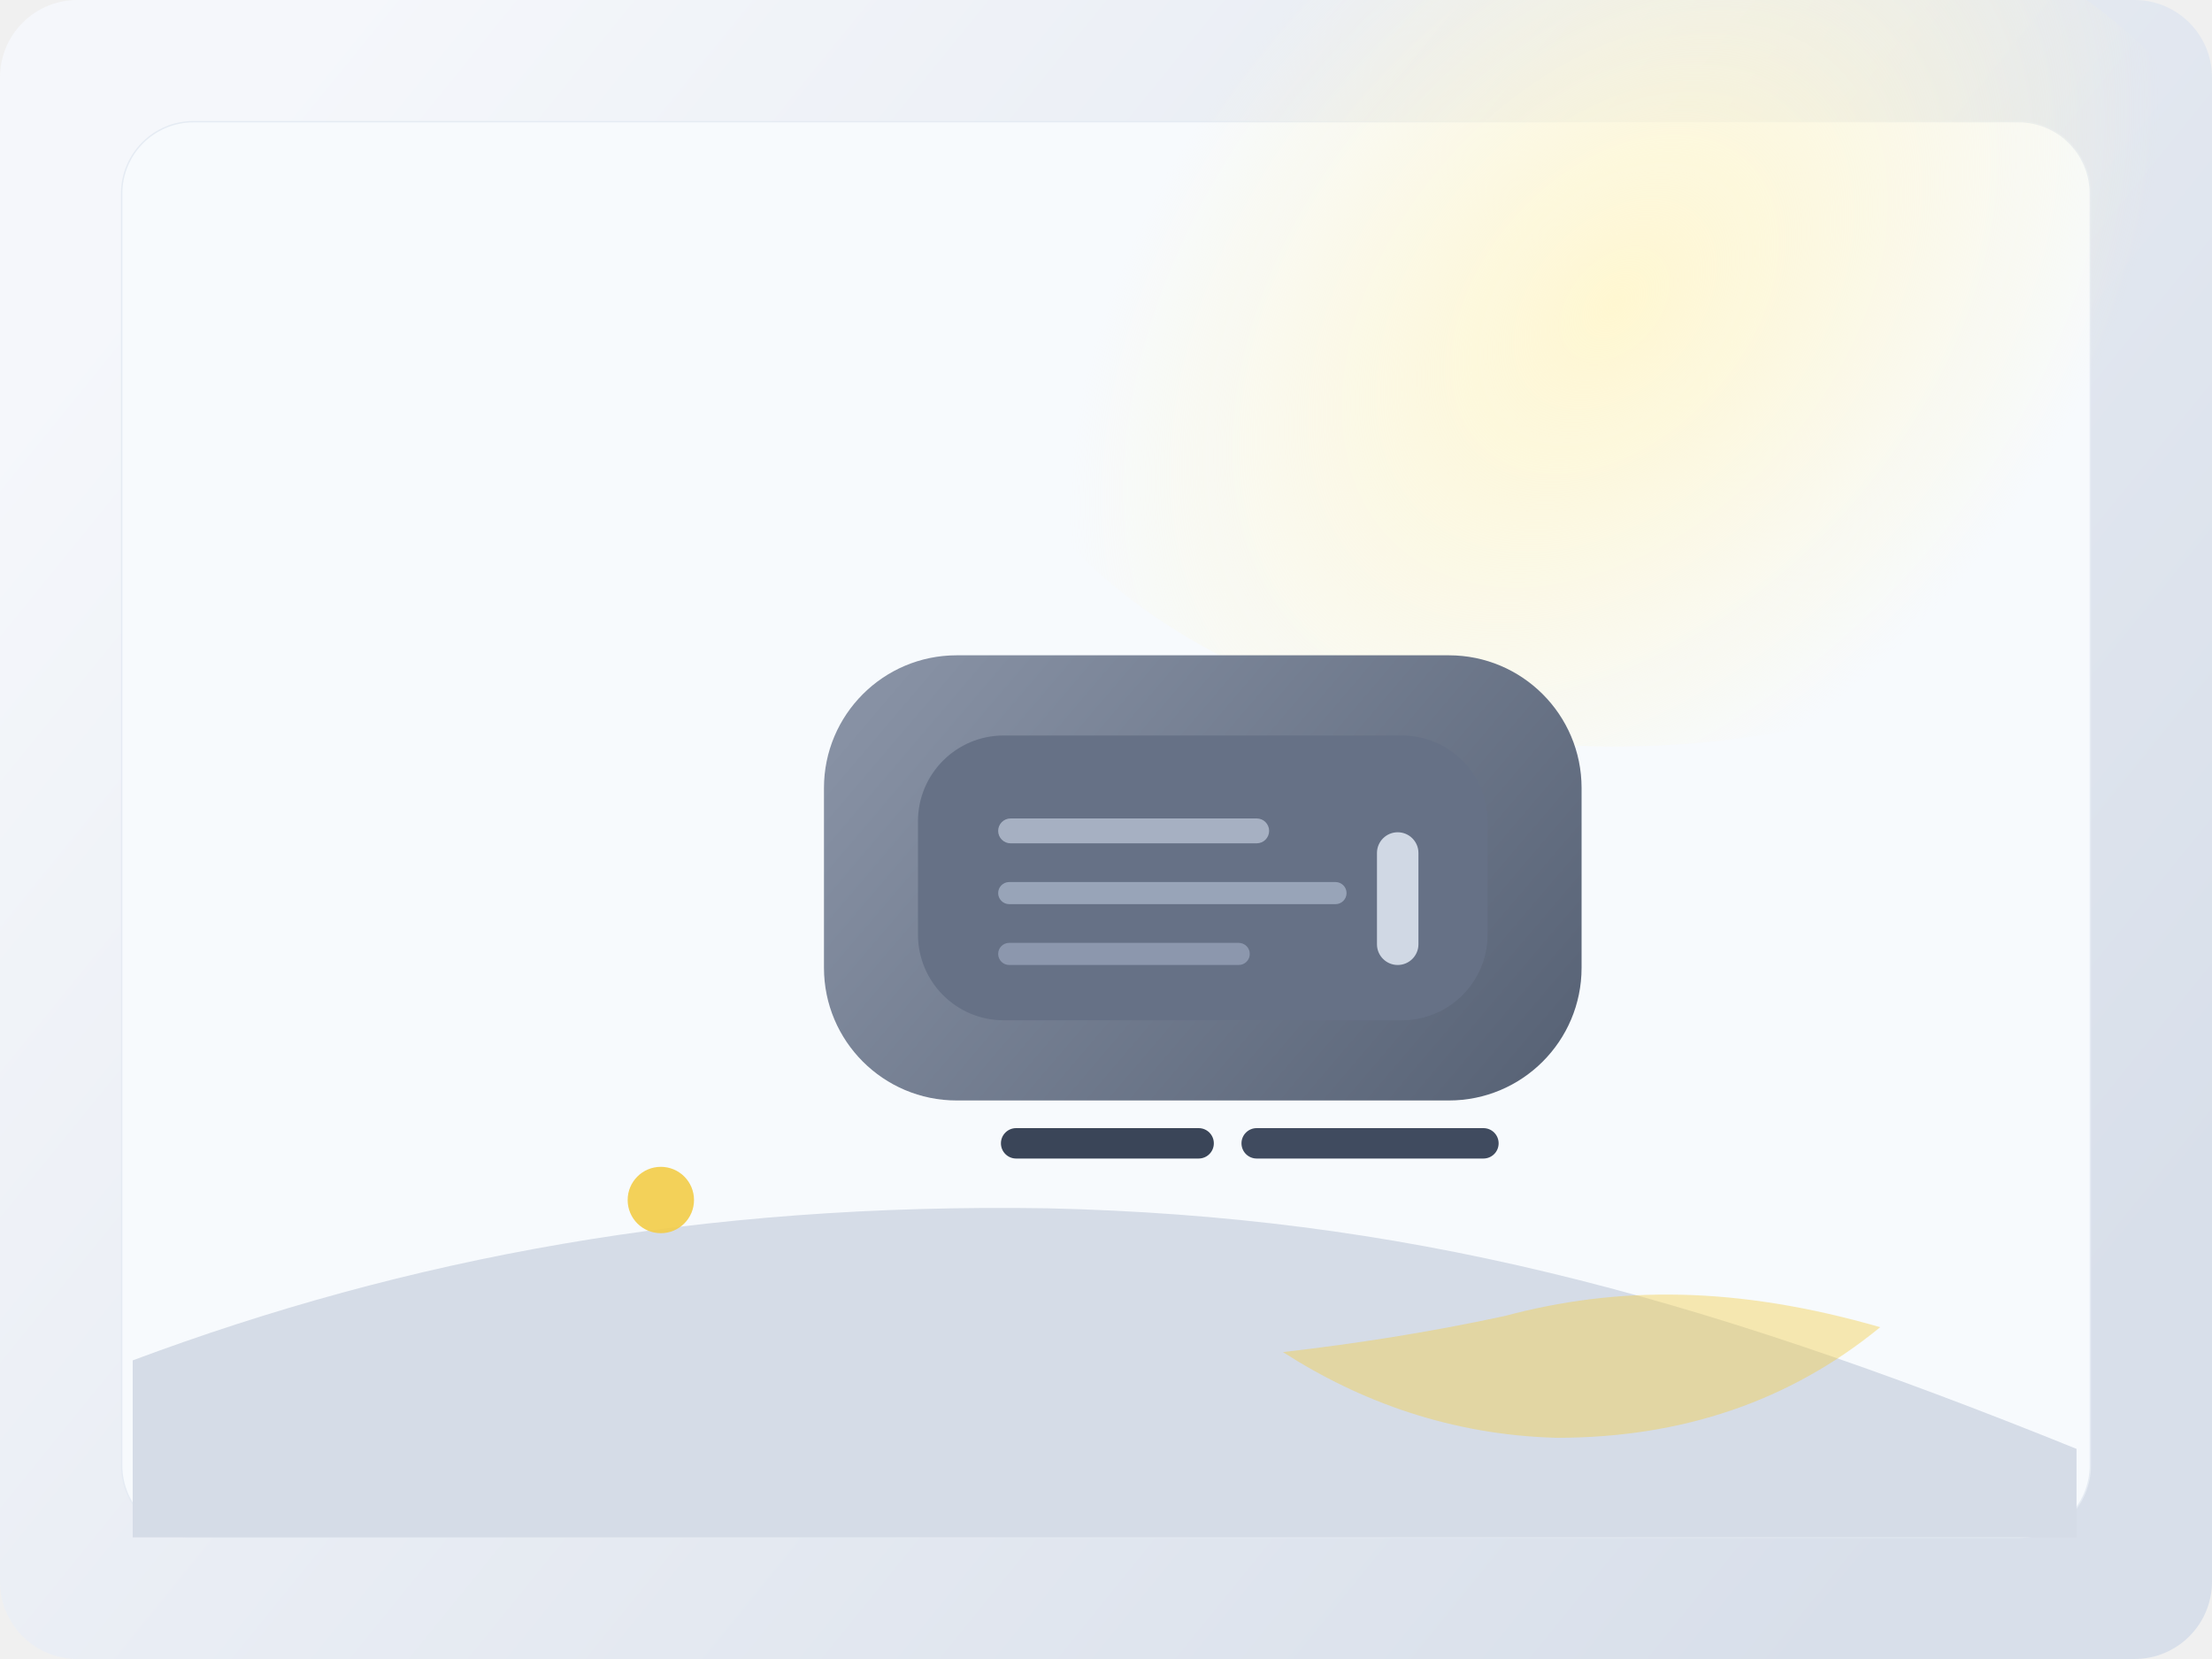
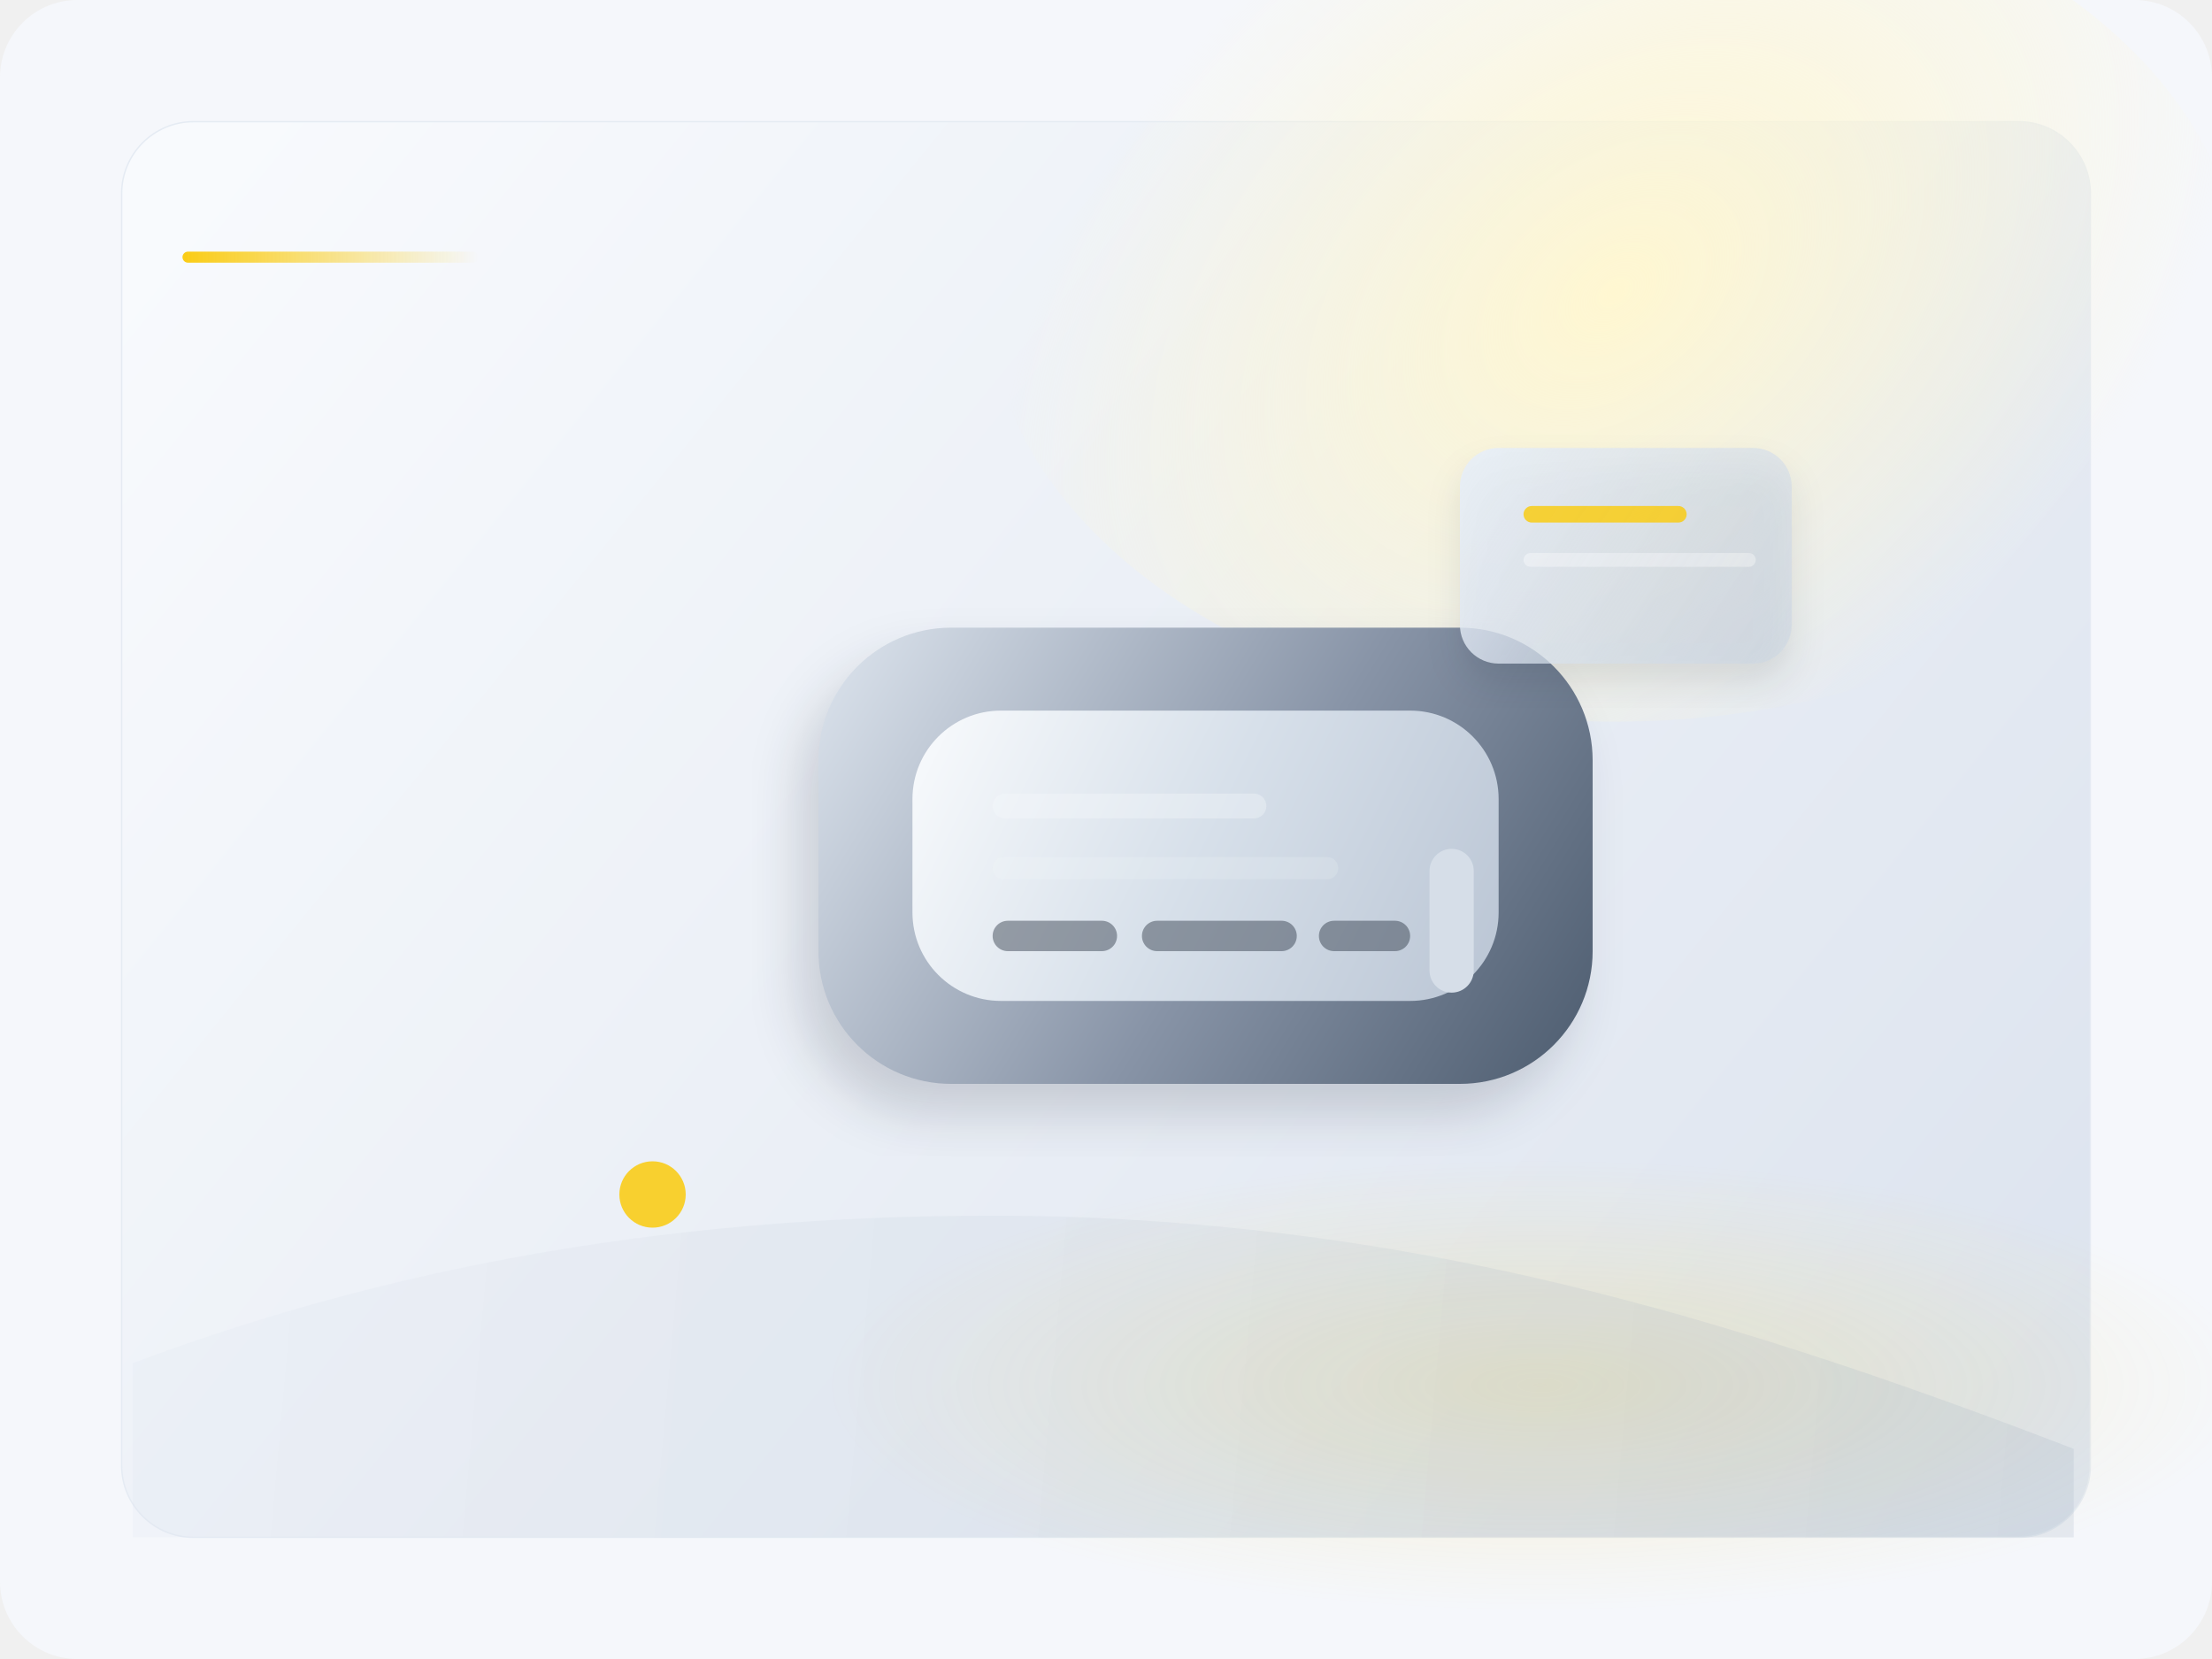
<svg xmlns="http://www.w3.org/2000/svg" width="1600" height="1200" viewBox="0 0 1600 1200" fill="none">
+   <rect width="1600" height="1200" rx="56" fill="#F5F7FB" />
+   <rect x="88" y="88" width="1424" height="1024" rx="52" fill="url(#shell)" stroke="#E5EBF3" />
+   <ellipse cx="1168" cy="212" rx="454" ry="310" fill="url(#glow)" />
+   <ellipse cx="1114" cy="1002" rx="520" ry="164" fill="url(#baseGlow)" />
+   <rect x="132" y="182" width="214" height="8" rx="4" fill="url(#accent)" />
+   <path d="M96 986C298 910 520 874 768 880C1018 888 1230 944 1500 1048V1112H96V986Z" fill="url(#plane)" />
+   <g filter="url(#shadowLead)">
+     <rect x="592" y="454" width="560" height="330" rx="96" fill="url(#deviceBody)" />
+     <rect x="660" y="514" width="424" height="210" rx="64" fill="url(#deviceFace)" />
+     <rect x="718" y="574" width="198" height="18" rx="9" fill="#F8FAFC" fill-opacity="0.34" />
+     <rect x="718" y="620" width="250" height="16" rx="8" fill="#F8FAFC" fill-opacity="0.18" />
+     <rect x="718" y="666" width="90" height="22" rx="11" fill="#172131" fill-opacity="0.4" />
+     <rect x="826" y="666" width="112" height="22" rx="11" fill="#172131" fill-opacity="0.4" />
+     <rect x="954" y="666" width="66" height="22" rx="11" fill="#172131" fill-opacity="0.4" />
+     <rect x="1034" y="614" width="32" height="104" rx="16" fill="#D6DEE8" />
+   </g>
+   <g filter="url(#shadowCard)">
+     <rect x="1056" y="324" width="240" height="156" rx="28" fill="url(#card)" />
+     <rect x="1102" y="366" width="118" height="12" rx="6" fill="#FACC15" fill-opacity="0.84" />
+     <rect x="1102" y="400" width="168" height="10" rx="5" fill="#FFFFFF" fill-opacity="0.34" />
+   </g>
+   <circle cx="472" cy="864" r="24" fill="#FACC15" fill-opacity="0.88" />
  <defs>
-     <linearGradient id="bg-balanced" x1="168" y1="96" x2="1402" y2="1098" gradientUnits="userSpaceOnUse">
-       <stop stop-color="#F5F7FB" />
-       <stop offset="1" stop-color="#D8DFEA" />
+     <linearGradient id="shell" x1="168" y1="96" x2="1402" y2="1098" gradientUnits="userSpaceOnUse">
+       <stop stop-color="#F8FAFD" />
+       <stop offset="1" stop-color="#DDE4EF" />
    </linearGradient>
-     <radialGradient id="glow-balanced" cx="0" cy="0" r="1" gradientUnits="userSpaceOnUse" gradientTransform="translate(1168 220) rotate(132.126) scale(470 320)">
+     <radialGradient id="glow" cx="0" cy="0" r="1" gradientUnits="userSpaceOnUse" gradientTransform="translate(1168 212) rotate(142.11) scale(502.542 340.639)">
      <stop stop-color="#FFF7D1" />
      <stop offset="1" stop-color="#FFF7D1" stop-opacity="0" />
    </radialGradient>
-     <linearGradient id="device-balanced" x1="646" y1="492" x2="1080" y2="862" gradientUnits="userSpaceOnUse">
-       <stop stop-color="#8791A4" />
-       <stop offset="1" stop-color="#566174" />
+     <radialGradient id="baseGlow" cx="0" cy="0" r="1" gradientUnits="userSpaceOnUse" gradientTransform="translate(1114 1002) rotate(90) scale(164 520)">
+       <stop stop-color="#FACC15" stop-opacity="0.18" />
+       <stop offset="1" stop-color="#FACC15" stop-opacity="0" />
+     </radialGradient>
+     <linearGradient id="accent" x1="132" y1="186" x2="346" y2="186" gradientUnits="userSpaceOnUse">
+       <stop stop-color="#FACC15" />
+       <stop offset="1" stop-color="#FACC15" stop-opacity="0" />
    </linearGradient>
+     <linearGradient id="plane" x1="96" y1="986" x2="1500" y2="1112" gradientUnits="userSpaceOnUse">
+       <stop stop-color="#D5DDE9" stop-opacity="0.14" />
+       <stop offset="1" stop-color="#95A4B6" stop-opacity="0.18" />
+     </linearGradient>
+     <linearGradient id="deviceBody" x1="618" y1="470" x2="1126" y2="784" gradientUnits="userSpaceOnUse">
+       <stop stop-color="#D6DEE8" />
+       <stop offset="0.54" stop-color="#8894A7" />
+       <stop offset="1" stop-color="#516073" />
+     </linearGradient>
+     <linearGradient id="deviceFace" x1="660" y1="514" x2="1084" y2="724" gradientUnits="userSpaceOnUse">
+       <stop stop-color="#F9FBFD" />
+       <stop offset="0.48" stop-color="#D7E0EA" />
+       <stop offset="1" stop-color="#BAC5D4" />
+     </linearGradient>
+     <linearGradient id="card" x1="1068" y1="334" x2="1290" y2="480" gradientUnits="userSpaceOnUse">
+       <stop stop-color="#E7EEF7" stop-opacity="0.92" />
+       <stop offset="1" stop-color="#C9D4E3" stop-opacity="0.5" />
+     </linearGradient>
+     <filter id="shadowLead" x="544" y="418" width="654" height="418" filterUnits="userSpaceOnUse" color-interpolation-filters="sRGB">
+       <feFlood flood-opacity="0" result="BackgroundImageFix" />
+       <feColorMatrix in="SourceAlpha" type="matrix" values="0 0 0 0 0 0 0 0 0 0 0 0 0 0 0 0 0 0 127 0" result="hardAlpha" />
+       <feOffset dx="-14" dy="22" />
+       <feGaussianBlur stdDeviation="18" />
+       <feColorMatrix type="matrix" values="0 0 0 0 0.059 0 0 0 0 0.09 0 0 0 0 0.161 0 0 0 0.16 0" />
+       <feBlend mode="normal" in2="BackgroundImageFix" result="effect1_dropShadow" />
+       <feBlend mode="normal" in="SourceGraphic" in2="effect1_dropShadow" result="shape" />
+     </filter>
+     <filter id="shadowCard" x="1032" y="308" width="294" height="204" filterUnits="userSpaceOnUse" color-interpolation-filters="sRGB">
+       <feFlood flood-opacity="0" result="BackgroundImageFix" />
+       <feColorMatrix in="SourceAlpha" type="matrix" values="0 0 0 0 0 0 0 0 0 0 0 0 0 0 0 0 0 0 127 0" result="hardAlpha" />
+       <feOffset dy="14" />
+       <feGaussianBlur stdDeviation="12" />
+       <feColorMatrix type="matrix" values="0 0 0 0 0.059 0 0 0 0 0.09 0 0 0 0 0.161 0 0 0 0.1 0" />
+       <feBlend mode="normal" in2="BackgroundImageFix" result="effect1_dropShadow" />
+       <feBlend mode="normal" in="SourceGraphic" in2="effect1_dropShadow" result="shape" />
+     </filter>
  </defs>
-   <rect width="1600" height="1200" rx="56" fill="url(#bg-balanced)" />
-   <rect x="88" y="88" width="1424" height="1024" rx="52" fill="#F7FAFD" stroke="#E5EBF3" />
-   <ellipse cx="1168" cy="220" rx="470" ry="320" fill="url(#glow-balanced)" />
-   <path d="M96 984C294 910 506 870 758 874C1014 880 1220 934 1502 1048V1112H96V984Z" fill="#D5DCE7" />
-   <rect x="596" y="474" width="548" height="322" rx="96" fill="url(#device-balanced)" />
-   <rect x="664" y="532" width="412" height="206" rx="62" fill="#667186" />
-   <rect x="722" y="592" width="196" height="18" rx="9" fill="#A6B0C2" />
-   <rect x="722" y="638" width="252" height="16" rx="8" fill="#98A4B8" />
-   <rect x="722" y="682" width="182" height="16" rx="8" fill="#8C97AD" />
-   <rect x="996" y="602" width="30" height="96" rx="15" fill="#D0D8E4" />
-   <rect x="724" y="816" width="154" height="22" rx="11" fill="#3A4558" />
-   <rect x="898" y="816" width="186" height="22" rx="11" fill="#404B5F" />
-   <circle cx="478" cy="868" r="24" fill="#F3CC47" fill-opacity="0.9" />
-   <path d="M1088 952C1170 930 1256 930 1360 960C1294 1014 1216 1040 1126 1040C1050 1038 984 1014 928 978C980 972 1032 964 1088 952Z" fill="#F3CC47" fill-opacity="0.42" />
</svg>
